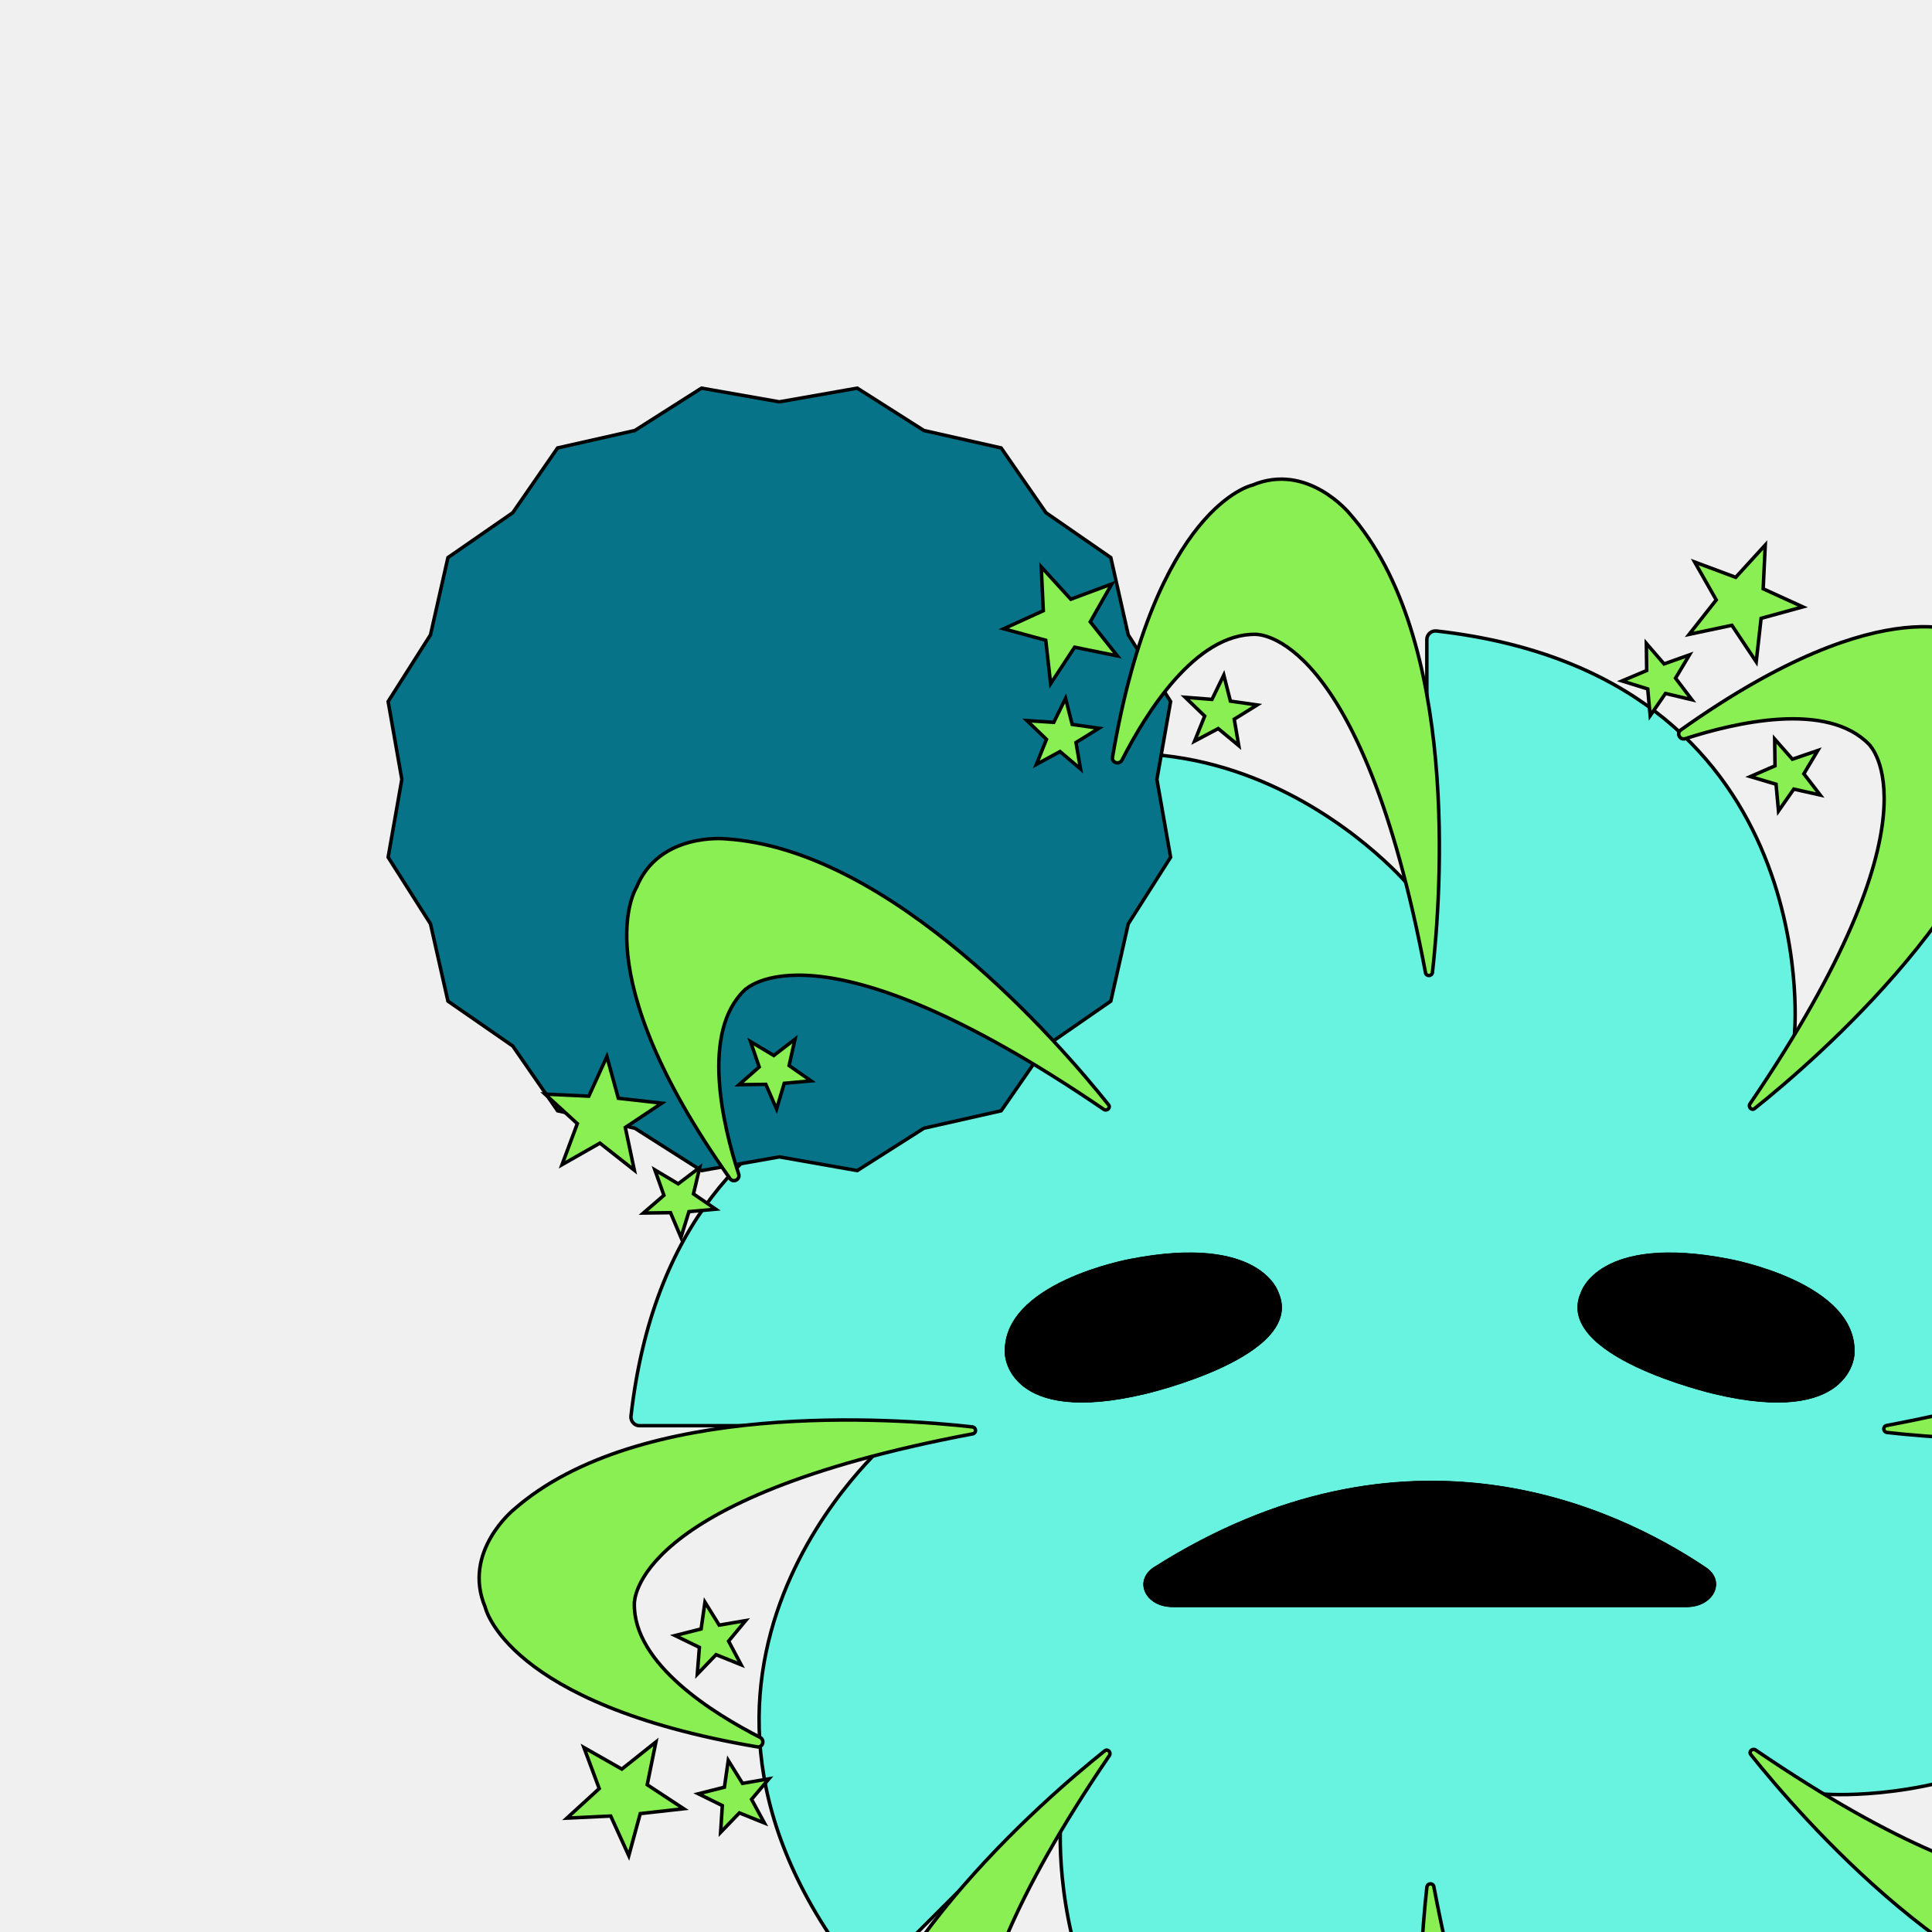
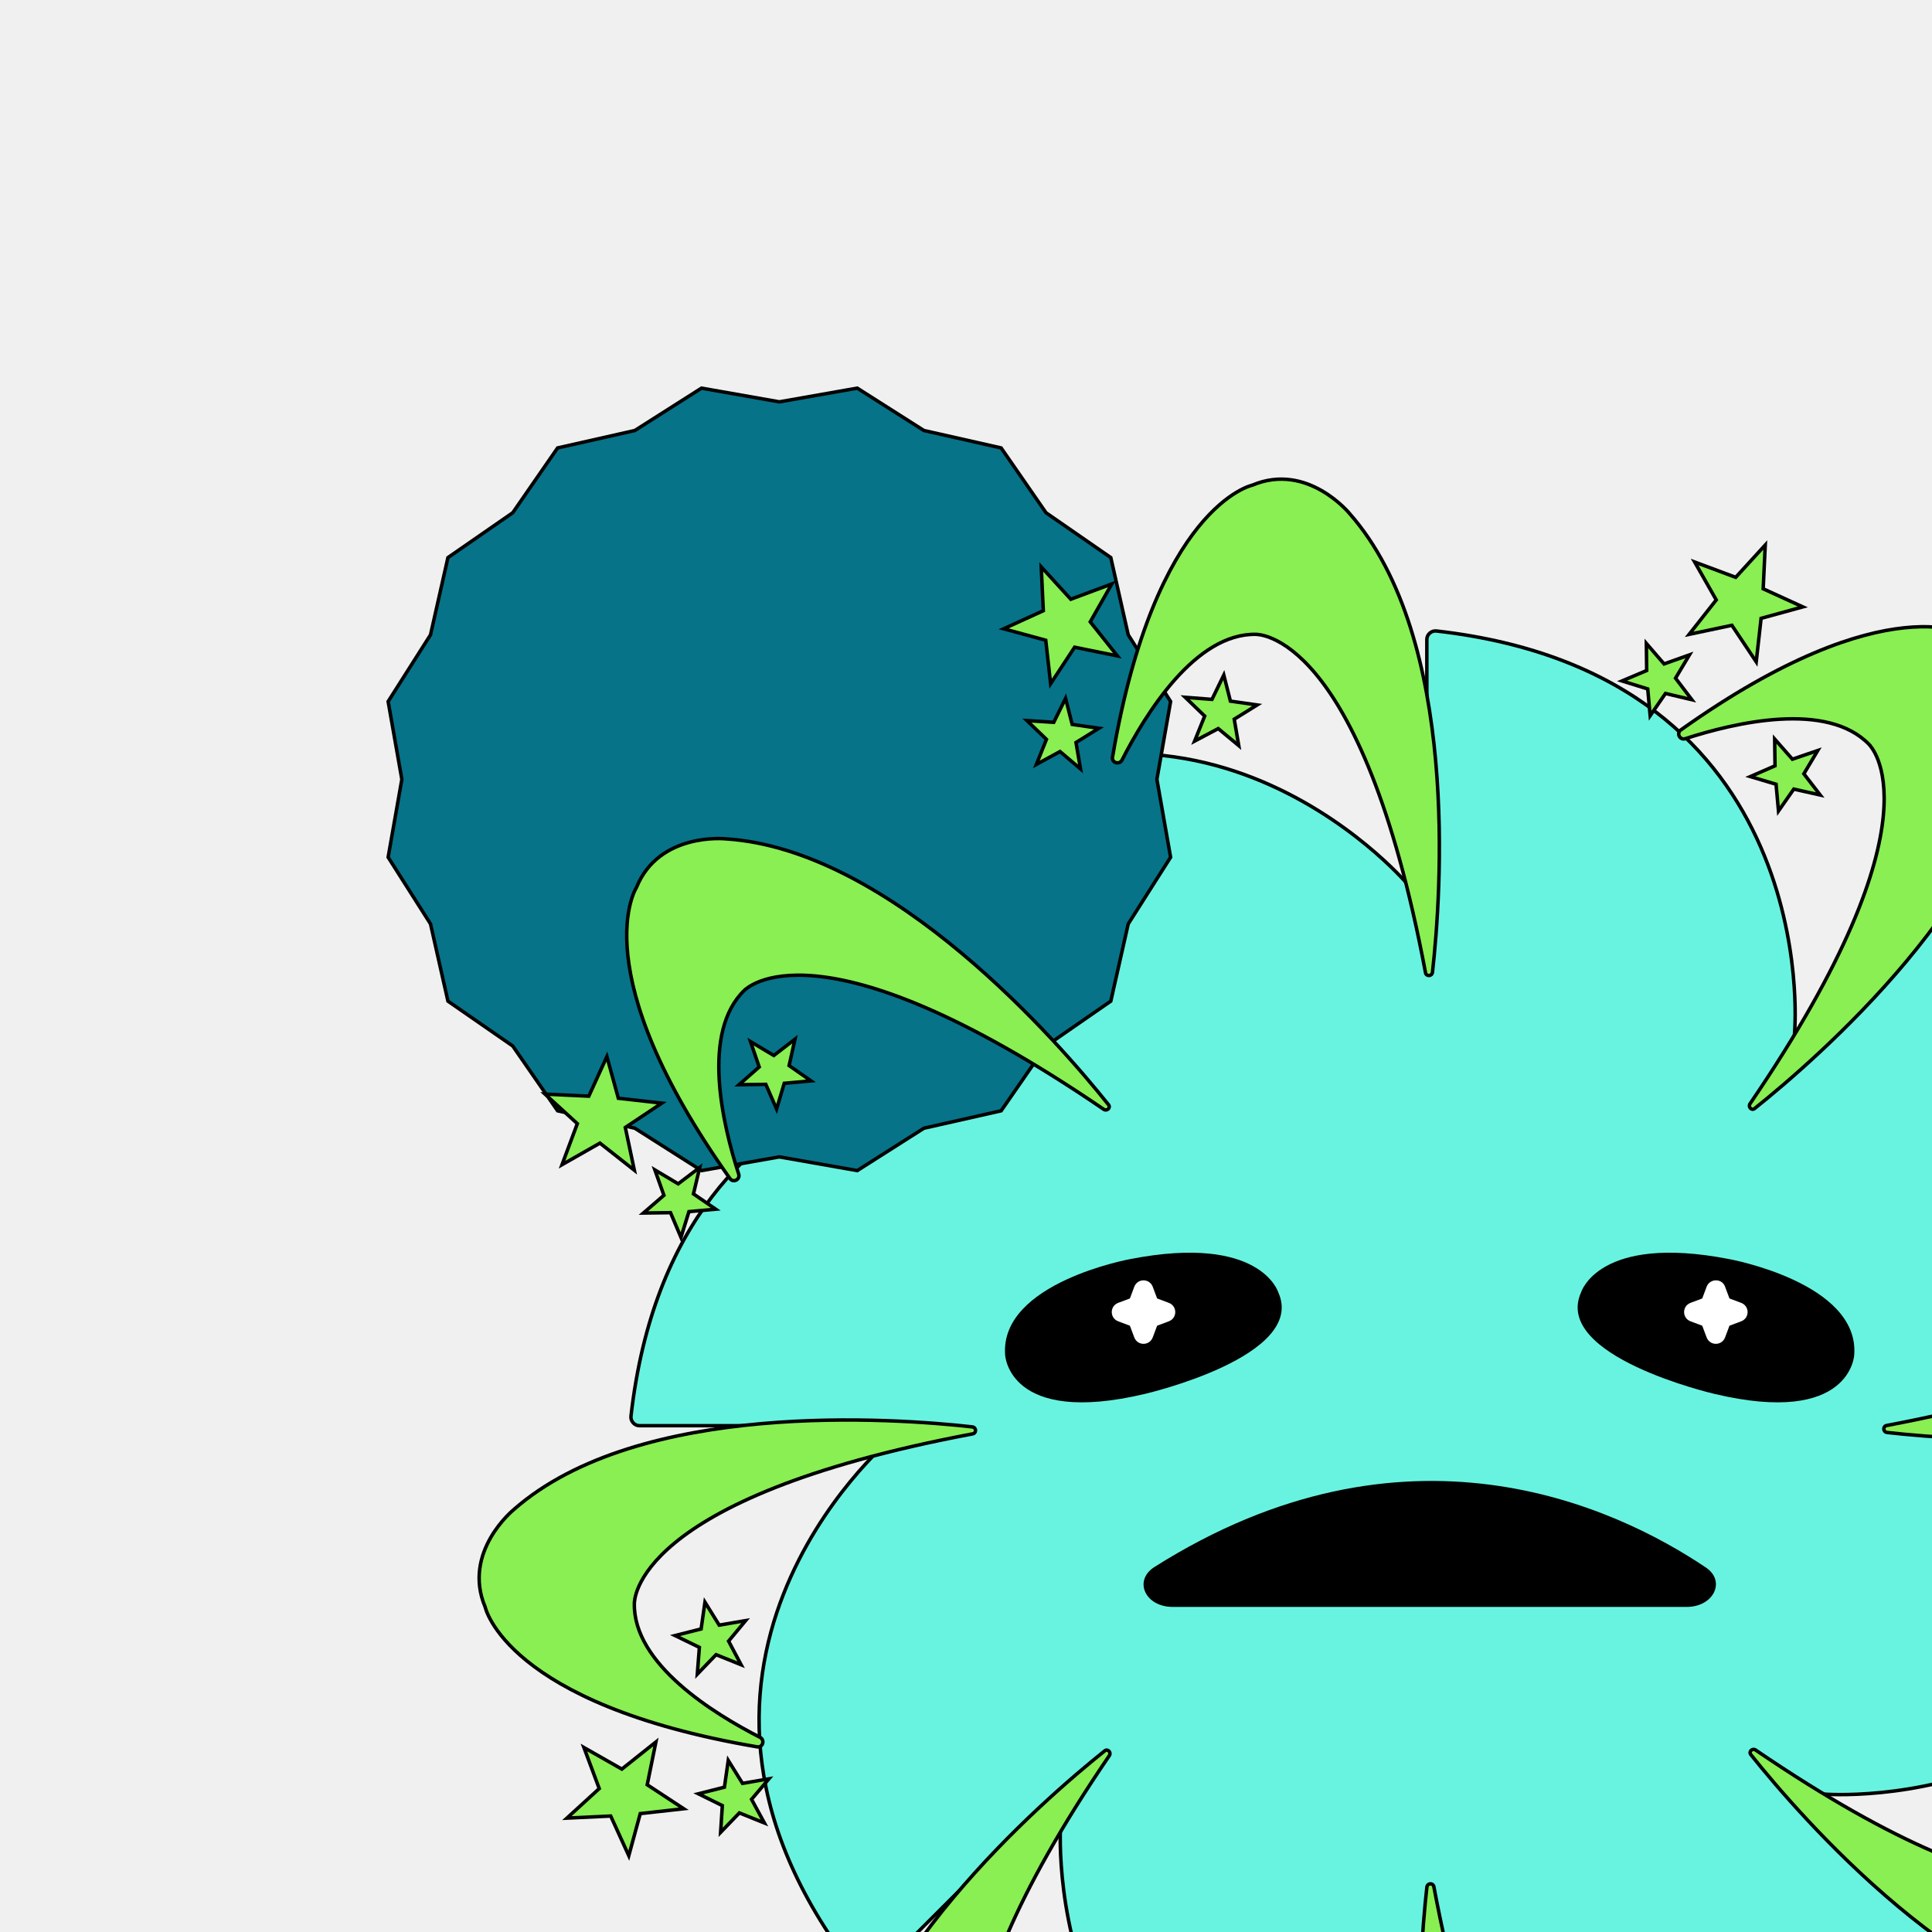
<svg xmlns="http://www.w3.org/2000/svg" height="100%" width="100%" viewBox="0 0 1000 1000" style="background-color: transparent">
  <style>
    #id-hero {
      transform-origin: 300px 300px;
      transform: translate(200px, 200px) scale(1.8);
    }
  </style>
  <g id="id-hero">
    <style>
      @keyframes moveBG {
        0% {
          transform-origin: 300px 300px;
          transform: translate(0px, 0px) rotate(0deg);
        }
        100% {
          transform-origin: 300px 300px;
          transform: translate(0px, 0px) rotate(360deg);
        }
      }
      #id-BG {
-         animation: moveBG 8s infinite linear;
+         animation: moveBG 12s infinite linear;
        animation-delay: 0s;
-         animation-direction: normal;
+         animation-direction: reverse;
      }
    </style>
    <g id="id-BG" fill="hsl(172,85%,68%)">
      <g stroke="black" stroke-width="1" stroke-miterlimit="10">
        <path d="M525.793 298.935H454.276C452.031 298.935 450.95 296.191 452.613 294.611C453.195 294.029 453.86 293.53 454.442 292.948C454.442 292.948 532.612 226.503 462.758 138.854C461.844 137.69 460.097 137.606 459.099 138.688L409.038 188.749C407.458 190.329 404.713 189.165 404.88 186.92C404.88 186.338 404.963 185.756 404.963 185.173C404.963 185.173 413.279 82.971 301.929 70.331C300.515 70.165 299.184 71.329 299.184 72.742V142.929C299.184 145.174 296.44 146.255 294.943 144.592C294.444 144.01 293.945 143.511 293.447 142.929C293.447 142.929 227.002 64.759 139.353 134.613C138.189 135.527 138.105 137.274 139.186 138.272L189.914 188.999C191.494 190.579 190.329 193.323 188.084 193.157C187.086 193.074 186.088 193.074 185.173 193.074C185.173 193.074 82.971 184.758 70.331 296.108C70.165 297.521 71.329 298.852 72.742 298.852H142.929C145.174 298.852 146.172 301.596 144.592 303.093C144.592 303.093 144.592 303.093 144.509 303.176C144.509 303.176 66.339 369.62 136.193 457.27C137.108 458.434 138.854 458.517 139.852 457.436L189.914 407.374C191.494 405.794 194.238 406.959 194.071 409.204C193.988 410.368 193.988 411.449 193.905 412.613C193.905 412.613 185.589 514.816 296.939 527.456C298.353 527.622 299.683 526.458 299.683 525.044V454.027C299.683 451.781 302.428 450.7 303.925 452.363C304.424 452.946 305.006 453.528 305.505 454.11C305.505 454.11 371.949 532.279 459.598 462.426C460.762 461.511 460.846 459.765 459.765 458.767L409.869 408.871C408.289 407.291 409.453 404.547 411.699 404.713C412.281 404.713 412.863 404.796 413.445 404.796C413.445 404.796 515.647 413.112 528.288 301.762C528.454 300.266 527.29 298.935 525.793 298.935Z" />
      </g>
    </g>
    <style>
      @keyframes moveCore {
        0% {
          transform-origin: 113px 113px;
          transform: translate(187px, 187px) rotate(0deg);
        }
        100% {
          transform-origin: 113px 113px;
          transform: translate(187px, 187px) rotate(360deg);
        }
      }
      #id-Core {
-         animation: moveCore 11s infinite linear;
+         animation: moveCore 34s infinite linear;
        animation-delay: 0s;
-         animation-direction: reverse;
+         animation-direction: normal;
      }
    </style>
    <g id="id-Core" fill="hsl(190,91%,28%)">
      <g stroke="black" stroke-width="1" stroke-miterlimit="10">
        <path d="M113 4.441L135.393 0.5L154.561 12.682L176.774 17.697L189.672 36.328L208.303 49.226L213.318 71.439L225.5 90.607L221.559 113L225.5 135.393L213.318 154.561L208.303 176.774L189.672 189.672L176.774 208.303L154.561 213.318L135.393 225.5L113 221.559L90.607 225.5L71.439 213.318L49.226 208.303L36.328 189.672L17.697 176.774L12.682 154.561L0.5 135.393L4.441 113L0.5 90.607L12.682 71.439L17.697 49.226L36.328 36.328L49.226 17.697L71.439 12.682L90.607 0.5L113 4.441Z" />
      </g>
    </g>
    <style>
      @keyframes moveFG {
        0% {
          transform-origin: 300px 300px;
          transform: translate(0px, 0px) rotate(0deg);
        }
        100% {
          transform-origin: 300px 300px;
          transform: translate(0px, 0px) rotate(360deg);
        }
      }
      #id-FG {
-         animation: moveFG 33s infinite linear;
+         animation: moveFG 8s infinite linear;
        animation-delay: 0s;
        animation-direction: normal;
      }
    </style>
    <g id="id-FG" fill="hsl(99,83%,63%)">
      <g stroke="black" stroke-width="1" stroke-miterlimit="10">
        <path d="M298.8 168.6C299 169.7 300.6 169.7 300.8 168.5C303.3 146.3 308.7 72.6 277 36.6C277 36.6 264.9 21.7 249 28.4C249 28.4 221.1 34.3 208.8 106.6C208.5 108.2 210.7 108.9 211.5 107.5C218.3 94.2 232.6 70.9 250.1 71.3C250.1 71.4 280.2 69.9 298.8 168.6Z" />
        <path d="M206.3 207.9C207.2 208.5 208.4 207.4 207.6 206.5C193.7 189.1 145.4 133.1 97.5 130.1C97.5 130.1 78.4 128.1 71.9 144.1C71.9 144.1 56.3 168 98.8 227.8C99.7 229.1 101.8 228.1 101.3 226.5C96.7 212.3 90.4 185.7 103 173.6C103.1 173.7 123.3 151.3 206.3 207.9Z" />
        <path d="M168.6 301.2C169.7 301 169.7 299.4 168.5 299.2C146.3 296.7 72.6 291.3 36.6 323C36.6 323 21.7 335.1 28.4 351C28.4 351 34.3 378.9 106.6 391.2C108.2 391.5 108.9 389.3 107.5 388.5C94.2 381.7 70.9 367.4 71.3 349.9C71.4 349.9 69.9 319.8 168.6 301.2Z" />
        <path d="M207.9 393.7C208.5 392.8 207.4 391.6 206.5 392.4C189.1 406.3 133.1 454.6 130.1 502.5C130.1 502.5 128.1 521.6 144.1 528.1C144.1 528.1 168 543.7 227.8 501.2C229.1 500.3 228.1 498.2 226.5 498.7C212.3 503.3 185.7 509.6 173.6 497C173.7 496.9 151.3 476.7 207.9 393.7Z" />
        <path d="M301.2 431.4C301 430.3 299.4 430.3 299.2 431.5C296.7 453.7 291.3 527.4 323 563.4C323 563.4 335.1 578.3 351 571.6C351 571.6 378.9 565.7 391.2 493.4C391.5 491.8 389.3 491.1 388.5 492.5C381.7 505.8 367.4 529.1 349.9 528.7C349.9 528.6 319.8 530.1 301.2 431.4Z" />
        <path d="M393.7 392.1C392.8 391.5 391.6 392.6 392.4 393.5C406.3 410.9 454.6 466.9 502.5 469.9C502.5 469.9 521.6 471.9 528.1 455.9C528.1 455.9 543.7 432 501.2 372.2C500.3 370.9 498.2 371.9 498.7 373.5C503.3 387.7 509.6 414.3 497 426.4C496.9 426.3 476.7 448.7 393.7 392.1Z" />
        <path d="M431.4 298.8C430.3 299 430.3 300.6 431.5 300.8C453.7 303.3 527.4 308.7 563.4 277C563.4 277 578.3 264.9 571.6 249C571.6 249 565.7 221.1 493.4 208.8C491.8 208.5 491.1 210.7 492.5 211.5C505.8 218.3 529.1 232.6 528.7 250.1C528.6 250.1 530.1 280.2 431.4 298.8Z" />
        <path d="M392.1 206.3C391.5 207.2 392.6 208.4 393.5 207.6C410.9 193.7 466.9 145.4 469.9 97.5C469.9 97.5 471.9 78.4 455.9 71.9C455.9 71.9 432 56.3 372.2 98.8C370.9 99.7 371.9 101.8 373.5 101.3C387.7 96.7 414.3 90.4 426.4 103C426.3 103.1 448.7 123.3 392.1 206.3Z" />
        <path d="M196.8 61.2L208.6 56.8L202.4 67.7L210.2 77.5L197.9 75L191 85.5L189.6 73L177.5 69.7L188.9 64.5L188.3 51.9L196.8 61.2Z" />
        <path d="M191.9 96.6L195.3 89.7L197.2 97.2L204.9 98.3L198.3 102.4L199.6 110L193.7 105L186.9 108.7L189.8 101.5L184.2 96.1L191.9 96.6Z" />
        <path d="M237.4 90L240.8 83L242.7 90.5L250.4 91.6L243.8 95.7L245.1 103.3L239.2 98.4L232.4 102L235.3 94.8L229.7 89.4L237.4 90Z" />
        <path d="M58.2 204.1L63.4 192.7L66.7 204.7L79.2 206.1L68.7 213.1L71.3 225.4L61.4 217.6L50.5 223.8L54.9 212L45.6 203.5L58.2 204.1Z" />
        <path d="M79.8 232.6L77.2 225.3L83.9 229.3L90.1 224.6L88.3 232.2L94.7 236.6L87 237.3L84.7 244.7L81.7 237.6L73.9 237.7L79.8 232.6Z" />
        <path d="M107.2 195.7L104.7 188.4L111.4 192.4L117.5 187.7L115.8 195.3L122.1 199.7L114.4 200.4L112.2 207.8L109.1 200.7L101.4 200.8L107.2 195.7Z" />
        <path d="M61.2 403.2L56.8 391.4L67.7 397.6L77.5 389.8L75 402.1L85.5 409L73 410.4L69.7 422.5L64.5 411.1L51.9 411.7L61.2 403.2Z" />
        <path d="M96.6 408.1L89.7 404.7L97.2 402.8L98.3 395.1L102.4 401.7L110 400.4L105 406.3L108.7 413.1L101.5 410.2L96.1 415.8L96.6 408.1Z" />
        <path d="M90 362.6L83 359.2L90.5 357.3L91.6 349.6L95.7 356.2L103.3 354.9L98.4 360.8L102 367.6L94.8 364.7L89.4 370.3L90 362.6Z" />
        <path d="M204.1 541.8L192.7 536.6L204.7 533.3L206.1 520.8L213.1 531.3L225.4 528.7L217.6 538.6L223.8 549.5L212 545.1L203.5 554.4L204.1 541.8Z" />
        <path d="M232.6 520.2L225.3 522.8L229.3 516.1L224.6 509.9L232.2 511.7L236.6 505.3L237.3 513L244.7 515.3L237.6 518.3L237.7 526.1L232.6 520.2Z" />
        <path d="M195.7 492.8L188.4 495.3L192.4 488.6L187.7 482.5L195.3 484.2L199.7 477.9L200.4 485.6L207.8 487.8L200.7 490.9L200.8 498.6L195.7 492.8Z" />
        <path d="M403.2 538.8L391.4 543.2L397.6 532.3L389.8 522.5L402.1 525L409 514.5L410.4 527L422.5 530.3L411.1 535.5L411.7 548.1L403.2 538.8Z" />
        <path d="M408.1 503.4L404.7 510.3L402.8 502.8L395.1 501.7L401.7 497.6L400.4 490L406.3 495L413.1 491.3L410.2 498.5L415.8 503.9L408.1 503.4Z" />
        <path d="M362.6 510L359.2 517L357.3 509.5L349.6 508.4L356.2 504.3L354.9 496.7L360.8 501.6L367.6 498L364.7 505.2L370.3 510.6L362.6 510Z" />
        <path d="M541.8 395.9L536.6 407.3L533.3 395.3L520.8 393.9L531.3 386.9L528.7 374.6L538.6 382.4L549.5 376.2L545.1 388L554.4 396.5L541.8 395.9Z" />
        <path d="M520.2 367.4L522.8 374.7L516.1 370.7L509.9 375.4L511.7 367.8L505.3 363.4L513 362.7L515.3 355.3L518.3 362.4L526.1 362.3L520.2 367.4Z" />
        <path d="M492.8 404.3L495.3 411.6L488.6 407.6L482.5 412.3L484.2 404.7L477.9 400.3L485.6 399.6L487.8 392.2L490.9 399.3L498.6 399.2L492.8 404.3Z" />
        <path d="M538.8 196.8L543.2 208.6L532.3 202.4L522.5 210.2L525 197.9L514.5 191L527 189.6L530.3 177.5L535.5 188.9L548.1 188.3L538.8 196.8Z" />
        <path d="M503.4 191.9L510.3 195.3L502.8 197.2L501.7 204.9L497.6 198.3L490 199.6L495 193.7L491.3 186.9L498.5 189.8L503.9 184.2L503.4 191.9Z" />
        <path d="M510 237.4L517 240.8L509.5 242.7L508.4 250.4L504.3 243.8L496.7 245.1L501.6 239.2L498 232.4L505.2 235.3L510.6 229.7L510 237.4Z" />
        <path d="M395.9 58.2L407.3 63.4L395.3 66.7L393.9 79.2L386.9 68.7L374.6 71.3L382.4 61.4L376.2 50.5L388 54.9L396.5 45.6L395.9 58.2Z" />
        <path d="M367.4 79.8L374.7 77.2L370.7 83.9L375.4 90.1L367.8 88.3L363.4 94.7L362.7 87L355.3 84.7L362.4 81.7L362.3 73.9L367.4 79.8Z" />
        <path d="M404.3 107.2L411.6 104.7L407.6 111.4L412.3 117.5L404.7 115.8L400.3 122.1L399.6 114.4L392.2 112.2L399.3 109.1L399.2 101.4L404.3 107.2Z" />
      </g>
    </g>
    <g id="id-Face">
      <g>
        <path d="M226.072 350.961H373.928C381.655 350.961 385.253 343.552 379.432 339.636C352.972 321.855 292.856 293.914 220.78 339.53C214.747 343.447 218.24 350.961 226.072 350.961Z" fill="black" />
        <path d="M256.447 260.469C256.447 260.469 251.367 243.641 213.9 250.943C213.9 250.943 176.433 257.717 177.915 278.462C177.915 278.462 178.762 299.1 218.24 289.68C218.24 289.68 264.809 278.885 256.447 260.469Z" fill="black" />
        <path d="M220.356 258.881L221.626 262.268L225.013 263.538C227.448 264.491 227.448 267.878 225.013 268.83L221.626 270.1L220.356 273.487C219.404 275.921 216.017 275.921 215.064 273.487L213.794 270.1L210.407 268.83C207.973 267.878 207.973 264.491 210.407 263.538L213.794 262.268L215.064 258.881C216.017 256.447 219.404 256.447 220.356 258.881Z" fill="white" />
        <path d="M343.553 260.469C343.553 260.469 348.633 243.641 386.1 250.943C386.1 250.943 423.567 257.717 422.085 278.462C422.085 278.462 421.238 299.1 381.76 289.68C381.76 289.68 335.191 278.885 343.553 260.469Z" fill="black" />
        <path d="M379.644 258.881L378.374 262.268L374.987 263.538C372.552 264.491 372.552 267.878 374.987 268.83L378.374 270.1L379.644 273.487C380.596 275.921 383.983 275.921 384.936 273.487L386.206 270.1L389.593 268.83C392.027 267.878 392.027 264.491 389.593 263.538L386.206 262.268L384.936 258.881C384.089 256.447 380.596 256.447 379.644 258.881Z" fill="white" />
-         <path d="M226.072 350.961H373.928C381.655 350.961 385.253 343.552 379.432 339.636C352.972 321.855 292.856 293.914 220.78 339.53C214.747 343.447 218.24 350.961 226.072 350.961Z" stroke="black" stroke-width="0.148" stroke-miterlimit="10" />
-         <path d="M256.447 260.469C256.447 260.469 251.367 243.641 213.9 250.943C213.9 250.943 176.433 257.717 177.915 278.462C177.915 278.462 178.762 299.1 218.24 289.68C218.24 289.68 264.809 278.885 256.447 260.469Z" stroke="black" stroke-width="0.148" stroke-miterlimit="10" />
-         <path d="M220.356 258.881L221.626 262.268L225.013 263.538C227.448 264.491 227.448 267.878 225.013 268.83L221.626 270.1L220.356 273.487C219.404 275.921 216.017 275.921 215.064 273.487L213.794 270.1L210.407 268.83C207.973 267.878 207.973 264.491 210.407 263.538L213.794 262.268L215.064 258.881C216.017 256.447 219.404 256.447 220.356 258.881Z" stroke="black" stroke-width="0.148" stroke-miterlimit="10" />
-         <path d="M343.553 260.469C343.553 260.469 348.633 243.641 386.1 250.943C386.1 250.943 423.567 257.717 422.085 278.462C422.085 278.462 421.238 299.1 381.76 289.68C381.76 289.68 335.191 278.885 343.553 260.469Z" stroke="black" stroke-width="0.148" stroke-miterlimit="10" />
-         <path d="M379.644 258.881L378.374 262.268L374.987 263.538C372.552 264.491 372.552 267.878 374.987 268.83L378.374 270.1L379.644 273.487C380.596 275.921 383.983 275.921 384.936 273.487L386.206 270.1L389.593 268.83C392.027 267.878 392.027 264.491 389.593 263.538L386.206 262.268L384.936 258.881C384.089 256.447 380.596 256.447 379.644 258.881Z" stroke="black" stroke-width="0.148" stroke-miterlimit="10" />
      </g>
    </g>
  </g>
</svg>
